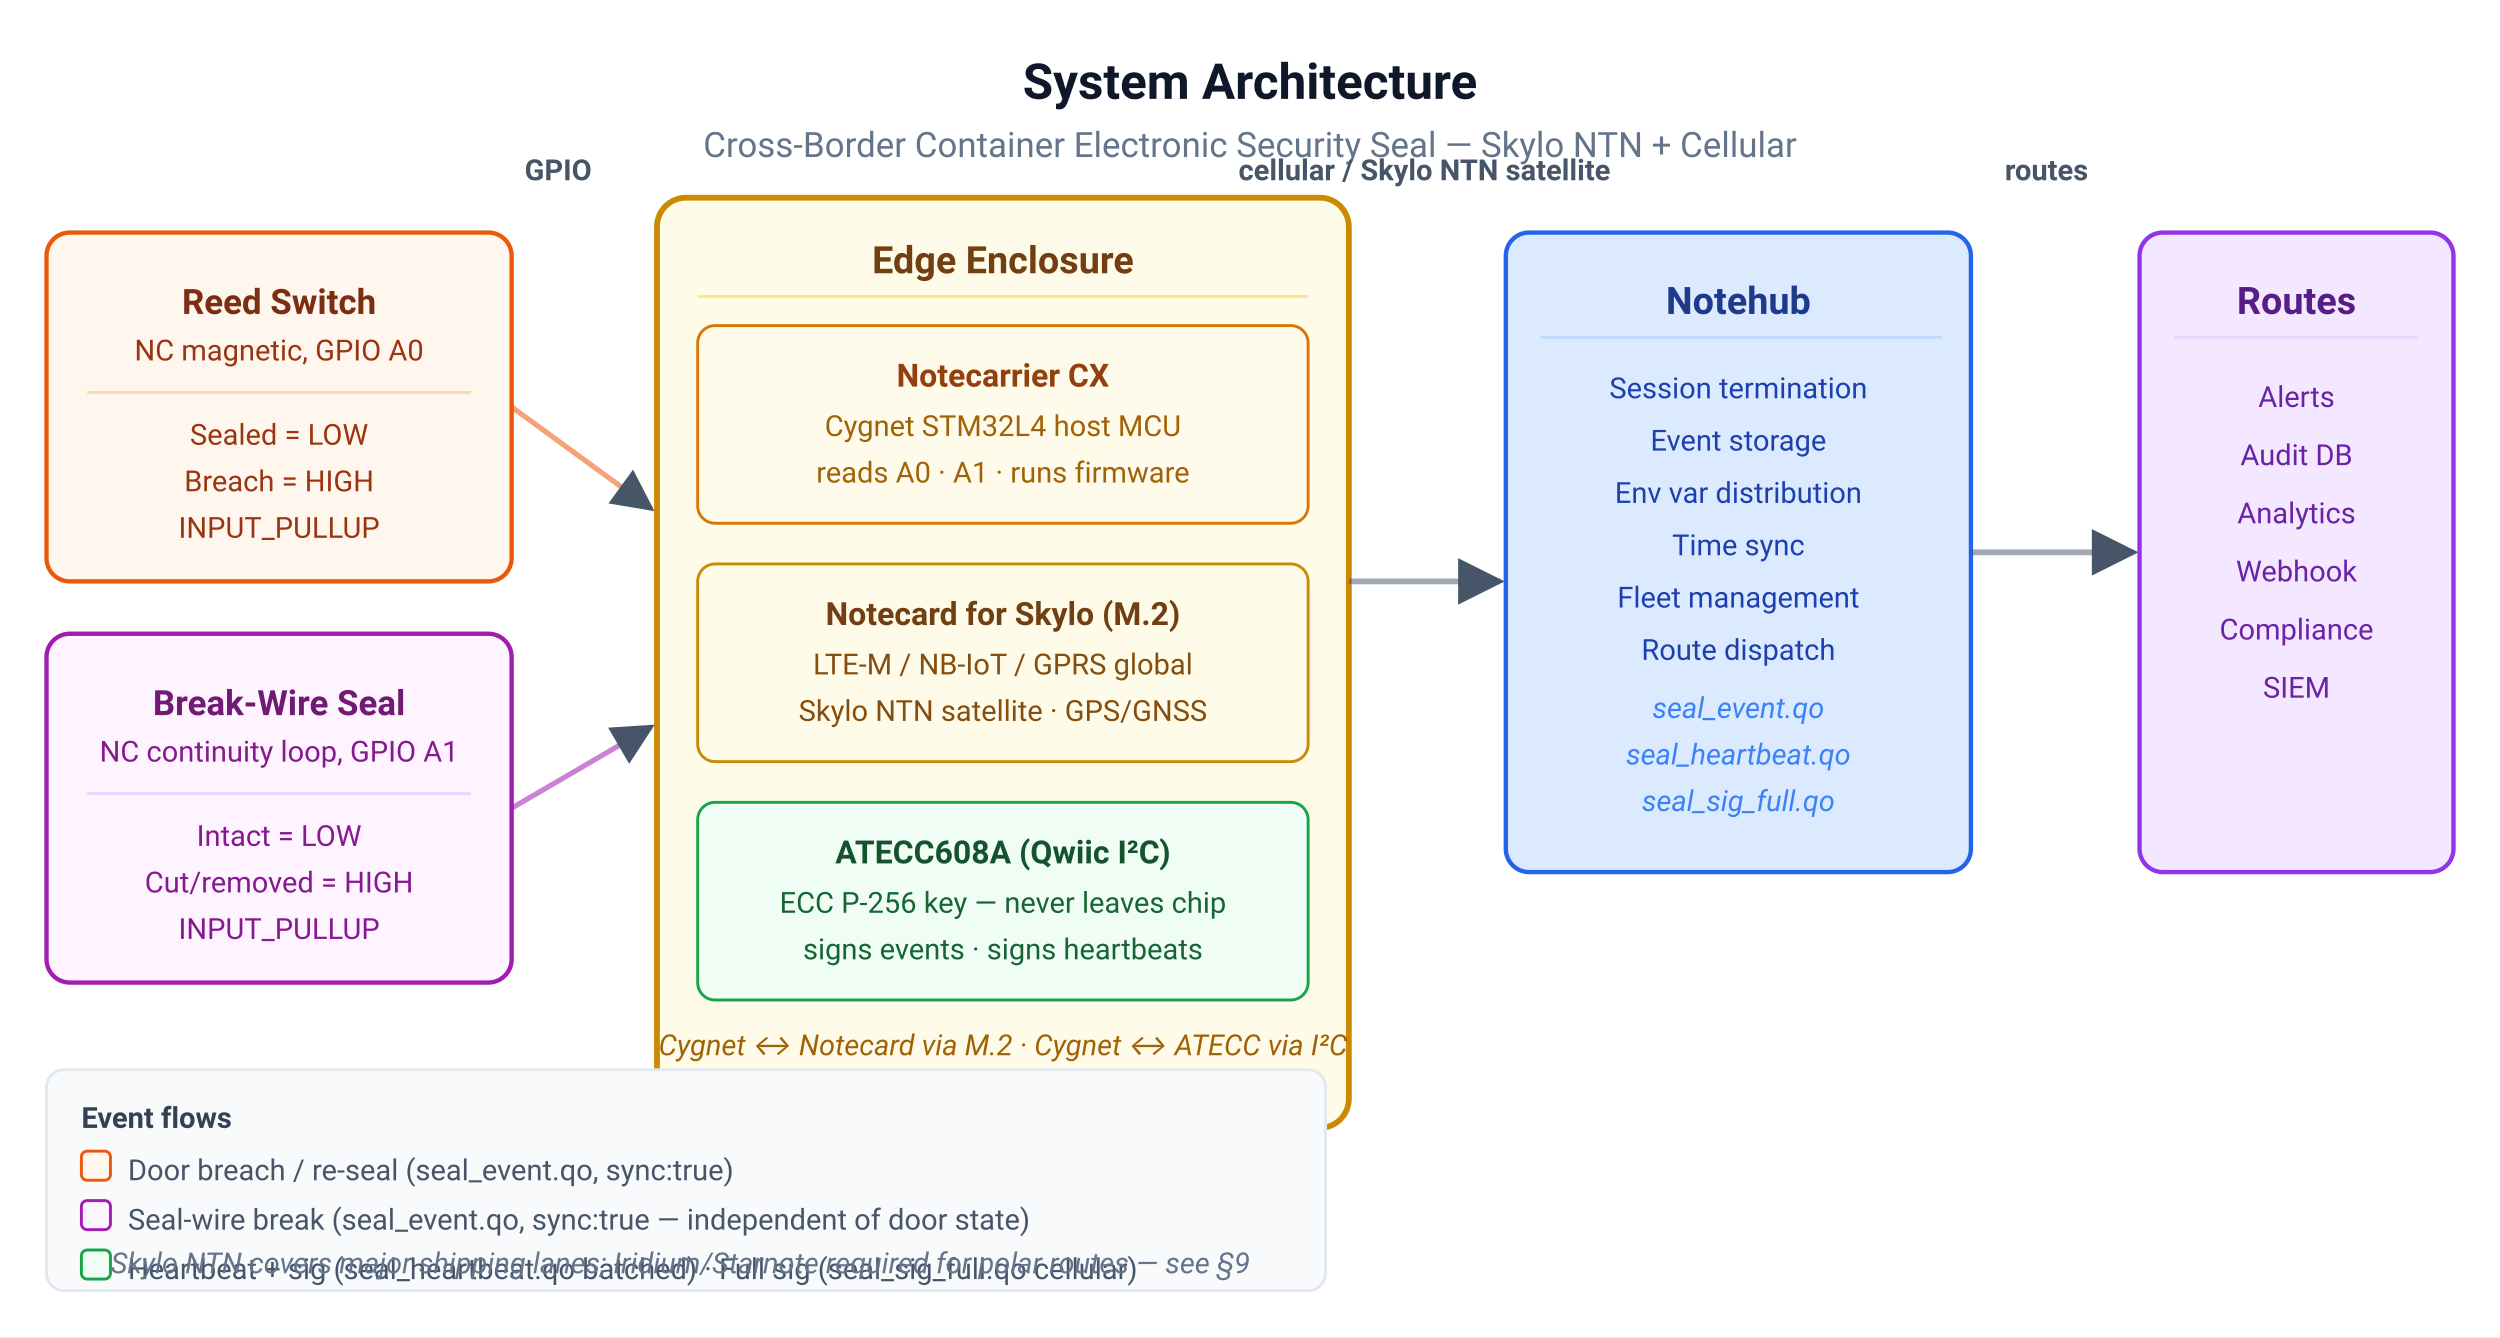
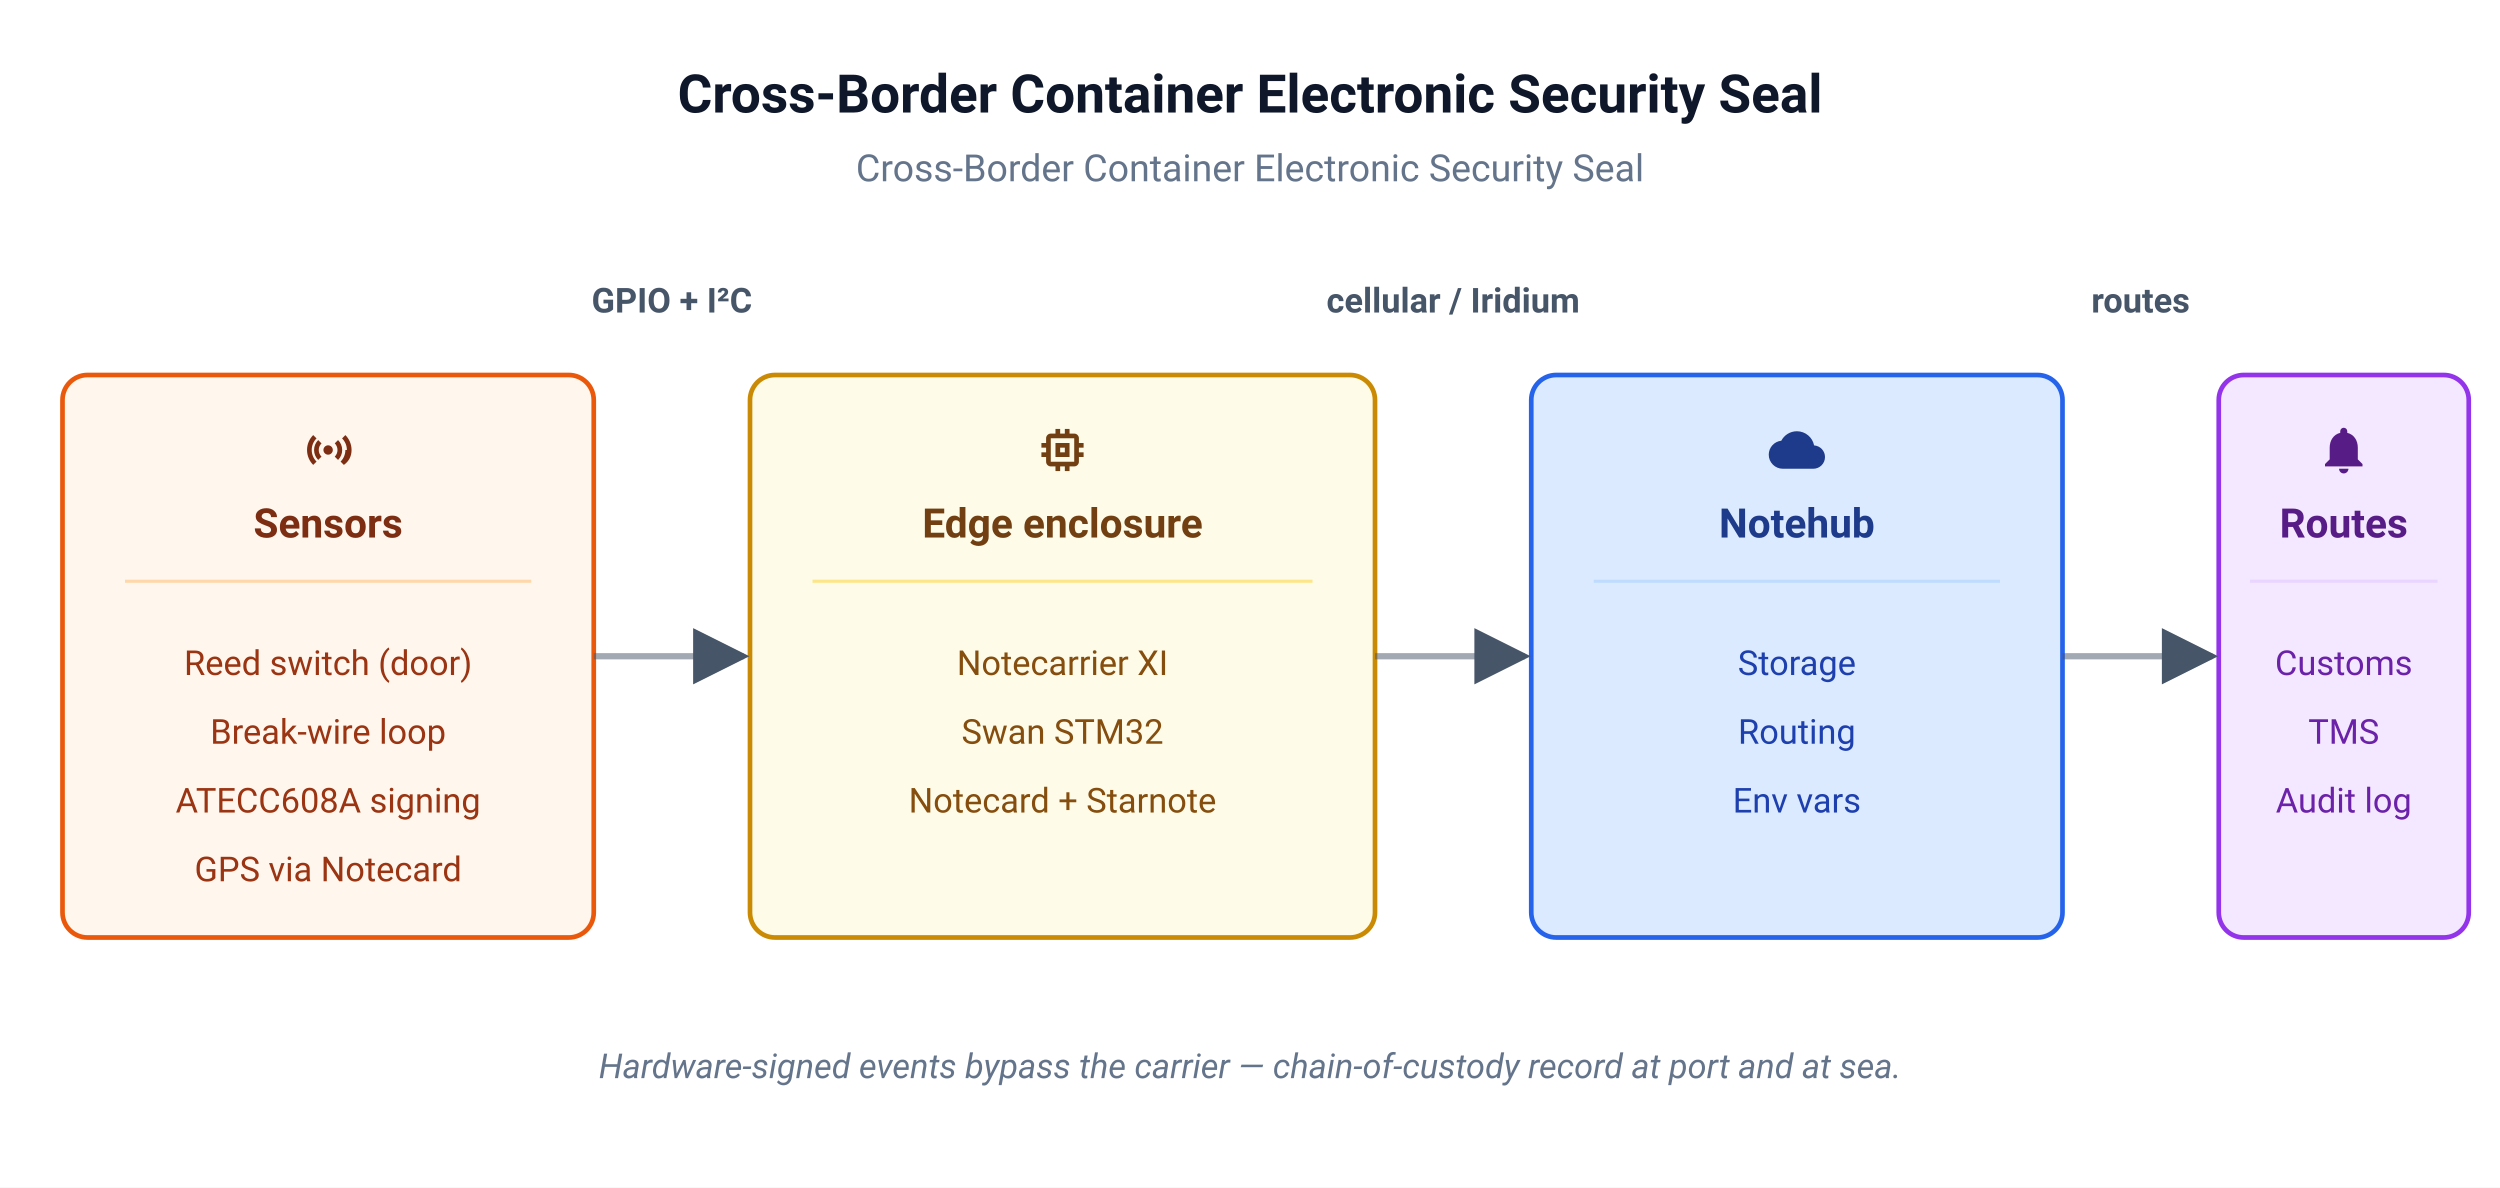
- <svg xmlns="http://www.w3.org/2000/svg" viewBox="0 0 860 460" width="860" font-family="-apple-system,BlinkMacSystemFont,'Segoe UI',Roboto,sans-serif">
+ <svg xmlns="http://www.w3.org/2000/svg" viewBox="0 0 800 380" width="800" font-family="-apple-system,BlinkMacSystemFont,'Segoe UI',Roboto,sans-serif">
  <defs>
-     <marker id="ar-gray" viewBox="0 0 10 10" refX="9" refY="5" markerWidth="8" markerHeight="8" orient="auto-start-reverse">
+     <marker id="ar-gray" viewBox="0 0 10 10" refX="9" refY="5" markerWidth="9" markerHeight="9" orient="auto-start-reverse">
      <path d="M0,0 L10,5 L0,10 z" fill="#475569" />
    </marker>
-     <marker id="ar-slate" viewBox="0 0 10 10" refX="9" refY="5" markerWidth="8" markerHeight="8" orient="auto-start-reverse">
-       <path d="M0,0 L10,5 L0,10 z" fill="#64748b" />
-     </marker>
  </defs>
-   <rect width="860" height="460" fill="#ffffff" />
-   <text x="430" y="34" text-anchor="middle" font-size="17" font-weight="700" fill="#0f172a">System Architecture</text>
-   <text x="430" y="54" text-anchor="middle" font-size="12" fill="#64748b">Cross-Border Container Electronic Security Seal — Skylo NTN + Cellular</text>
-   <rect x="16" y="80" width="160" height="120" rx="8" fill="#fff7ed" stroke="#ea580c" stroke-width="1.5" />
-   <text x="96" y="108" text-anchor="middle" font-size="12" font-weight="700" fill="#7c2d12">Reed Switch</text>
-   <text x="96" y="124" text-anchor="middle" font-size="10" fill="#9a3412">NC magnetic, GPIO A0</text>
-   <line x1="30" y1="135" x2="162" y2="135" stroke="#fed7aa" stroke-width="1" />
-   <text x="96" y="153" text-anchor="middle" font-size="10" fill="#9a3412">Sealed = LOW</text>
-   <text x="96" y="169" text-anchor="middle" font-size="10" fill="#9a3412">Breach = HIGH</text>
-   <text x="96" y="185" text-anchor="middle" font-size="10" fill="#9a3412">INPUT_PULLUP</text>
-   <rect x="16" y="218" width="160" height="120" rx="8" fill="#fdf4ff" stroke="#a21caf" stroke-width="1.5" />
-   <text x="96" y="246" text-anchor="middle" font-size="12" font-weight="700" fill="#701a75">Break-Wire Seal</text>
-   <text x="96" y="262" text-anchor="middle" font-size="10" fill="#86198f">NC continuity loop, GPIO A1</text>
-   <line x1="30" y1="273" x2="162" y2="273" stroke="#e9d5ff" stroke-width="1" />
-   <text x="96" y="291" text-anchor="middle" font-size="10" fill="#86198f">Intact = LOW</text>
-   <text x="96" y="307" text-anchor="middle" font-size="10" fill="#86198f">Cut/removed = HIGH</text>
-   <text x="96" y="323" text-anchor="middle" font-size="10" fill="#86198f">INPUT_PULLUP</text>
-   <rect x="226" y="68" width="238" height="320" rx="10" fill="#fefce8" stroke="#ca8a04" stroke-width="2" />
-   <text x="345" y="94" text-anchor="middle" font-size="13" font-weight="700" fill="#713f12">Edge Enclosure</text>
-   <line x1="240" y1="102" x2="450" y2="102" stroke="#fde68a" stroke-width="1" />
-   <rect x="240" y="112" width="210" height="68" rx="6" fill="#fffbeb" stroke="#d97706" stroke-width="1" />
-   <text x="345" y="133" text-anchor="middle" font-size="11" font-weight="700" fill="#92400e">Notecarrier CX</text>
-   <text x="345" y="150" text-anchor="middle" font-size="10" fill="#a16207">Cygnet STM32L4 host MCU</text>
-   <text x="345" y="166" text-anchor="middle" font-size="10" fill="#a16207">reads A0 · A1 · runs firmware</text>
-   <rect x="240" y="194" width="210" height="68" rx="6" fill="#fefce8" stroke="#ca8a04" stroke-width="1" />
-   <text x="345" y="215" text-anchor="middle" font-size="11" font-weight="700" fill="#713f12">Notecard for Skylo (M.2)</text>
-   <text x="345" y="232" text-anchor="middle" font-size="10" fill="#854d0e">LTE-M / NB-IoT / GPRS global</text>
-   <text x="345" y="248" text-anchor="middle" font-size="10" fill="#854d0e">Skylo NTN satellite · GPS/GNSS</text>
-   <rect x="240" y="276" width="210" height="68" rx="6" fill="#f0fdf4" stroke="#16a34a" stroke-width="1" />
-   <text x="345" y="297" text-anchor="middle" font-size="11" font-weight="700" fill="#14532d">ATECC608A (Qwiic I²C)</text>
-   <text x="345" y="314" text-anchor="middle" font-size="10" fill="#166534">ECC P-256 key — never leaves chip</text>
-   <text x="345" y="330" text-anchor="middle" font-size="10" fill="#166534">signs events · signs heartbeats</text>
-   <text x="345" y="363" text-anchor="middle" font-size="10" fill="#a16207" font-style="italic">Cygnet ↔ Notecard via M.2 · Cygnet ↔ ATECC via I²C</text>
-   <text x="345" y="378" text-anchor="middle" font-size="10" fill="#a16207" font-style="italic">state · compact notes · sleep/wake · queue</text>
-   <rect x="518" y="80" width="160" height="220" rx="8" fill="#dbeafe" stroke="#2563eb" stroke-width="1.5" />
-   <text x="598" y="108" text-anchor="middle" font-size="13" font-weight="700" fill="#1e3a8a">Notehub</text>
-   <line x1="530" y1="116" x2="668" y2="116" stroke="#bfdbfe" stroke-width="1" />
-   <g font-size="10" fill="#1e40af">
-     <text x="598" y="137" text-anchor="middle">Session termination</text>
-     <text x="598" y="155" text-anchor="middle">Event storage</text>
-     <text x="598" y="173" text-anchor="middle">Env var distribution</text>
-     <text x="598" y="191" text-anchor="middle">Time sync</text>
-     <text x="598" y="209" text-anchor="middle">Fleet management</text>
-     <text x="598" y="227" text-anchor="middle">Route dispatch</text>
-     <text x="598" y="247" text-anchor="middle" font-style="italic" fill="#3b82f6">seal_event.qo</text>
-     <text x="598" y="263" text-anchor="middle" font-style="italic" fill="#3b82f6">seal_heartbeat.qo</text>
-     <text x="598" y="279" text-anchor="middle" font-style="italic" fill="#3b82f6">seal_sig_full.qo</text>
+   <rect width="800" height="380" fill="#ffffff" />
+   <text x="400" y="36" text-anchor="middle" font-size="17" font-weight="700" fill="#0f172a">Cross-Border Container Electronic Security Seal</text>
+   <text x="400" y="58" text-anchor="middle" font-size="12" fill="#64748b">Cross-Border Container Electronic Security Seal</text>
+   <rect x="20" y="120" width="170" height="180" rx="8" fill="#fff7ed" stroke="#ea580c" stroke-width="1.5" />
+   <g transform="translate(96,135) scale(0.75)" fill="#7c2d12">
+     <path d="M7.76 16.24C6.67 15.16 6 13.66 6 12s.67-3.16 1.76-4.24l1.42 1.42C8.45 9.9 8 10.9 8 12c0 1.1.45 2.1 1.17 2.83l-1.41 1.41zm8.48 0l-1.41-1.41C15.55 14.1 16 13.1 16 12c0-1.1-.45-2.1-1.17-2.83l1.41-1.41C17.33 8.84 18 10.34 18 12s-.67 3.16-1.76 4.24zM12 10c-1.1 0-2 .9-2 2s.9 2 2 2 2-.9 2-2-.9-2-2-2zm-7 2c0-1.93.78-3.68 2.05-4.95l-1.42-1.42C4.01 7.26 3 9.51 3 12s1.01 4.74 2.64 6.36l1.42-1.42C5.78 15.68 5 13.93 5 12zm14.36 0c0 1.93-.78 3.68-2.05 4.95l1.41 1.41C21 16.74 22 14.49 22 12s-1.01-4.74-2.64-6.36l-1.41 1.41C19.22 8.32 20 10.07 20 12z" />
  </g>
-   <rect x="736" y="80" width="108" height="220" rx="8" fill="#f3e8ff" stroke="#9333ea" stroke-width="1.5" />
-   <text x="790" y="108" text-anchor="middle" font-size="13" font-weight="700" fill="#581c87">Routes</text>
-   <line x1="748" y1="116" x2="832" y2="116" stroke="#e9d5ff" stroke-width="1" />
-   <g font-size="10" fill="#6b21a8">
-     <text x="790" y="140" text-anchor="middle">Alerts</text>
-     <text x="790" y="160" text-anchor="middle">Audit DB</text>
-     <text x="790" y="180" text-anchor="middle">Analytics</text>
-     <text x="790" y="200" text-anchor="middle">Webhook</text>
-     <text x="790" y="220" text-anchor="middle">Compliance</text>
-     <text x="790" y="240" text-anchor="middle">SIEM</text>
+   <text x="105" y="172" text-anchor="middle" font-size="13" font-weight="700" fill="#7c2d12">Sensors</text>
+   <line x1="40" y1="186" x2="170" y2="186" stroke="#fed7aa" />
+   <g font-size="11" fill="#9a3412">
+     <text x="105" y="216" text-anchor="middle">Reed switch (door)</text>
+     <text x="105" y="238" text-anchor="middle">Break-wire loop</text>
+     <text x="105" y="260" text-anchor="middle">ATECC608A signing</text>
+     <text x="105" y="282" text-anchor="middle">GPS via Notecard</text>
  </g>
-   <text x="192" y="62" text-anchor="middle" font-size="10" font-weight="600" fill="#475569">GPIO</text>
-   <text x="490" y="62" text-anchor="middle" font-size="10" font-weight="600" fill="#475569">cellular / Skylo NTN satellite</text>
-   <text x="704" y="62" text-anchor="middle" font-size="10" font-weight="600" fill="#475569">routes</text>
-   <line x1="176" y1="140" x2="224" y2="175" stroke="#ea580c" stroke-opacity="0.55" stroke-width="1.8" marker-end="url(#ar-gray)" />
-   <line x1="176" y1="278" x2="224" y2="250" stroke="#a21caf" stroke-opacity="0.55" stroke-width="1.8" marker-end="url(#ar-gray)" />
-   <line x1="464" y1="200" x2="516" y2="200" stroke="#475569" stroke-opacity="0.5" stroke-width="2" marker-end="url(#ar-gray)" />
-   <line x1="678" y1="190" x2="734" y2="190" stroke="#475569" stroke-opacity="0.5" stroke-width="2" marker-end="url(#ar-gray)" />
-   <rect x="16" y="368" width="440" height="76" rx="6" fill="#f8fafc" stroke="#e2e8f0" stroke-width="1" />
-   <text x="28" y="388" font-size="10" font-weight="700" fill="#334155">Event flows</text>
-   <rect x="28" y="396" width="10" height="10" rx="2" fill="#fff7ed" stroke="#ea580c" stroke-width="1" />
-   <text x="44" y="406" font-size="10" fill="#475569">Door breach / re-seal (seal_event.qo, sync:true)</text>
-   <rect x="28" y="413" width="10" height="10" rx="2" fill="#fdf4ff" stroke="#a21caf" stroke-width="1" />
-   <text x="44" y="423" font-size="10" fill="#475569">Seal-wire break (seal_event.qo, sync:true — independent of door state)</text>
-   <rect x="28" y="430" width="10" height="10" rx="2" fill="#f0fdf4" stroke="#16a34a" stroke-width="1" />
-   <text x="44" y="440" font-size="10" fill="#475569">Heartbeat + sig (seal_heartbeat.qo batched) · Full sig (seal_sig_full.qo cellular)</text>
-   <text x="430" y="438" text-anchor="end" font-size="10" fill="#64748b" font-style="italic">Skylo NTN covers major shipping lanes; Iridium/Starnote required for polar routes — see §9</text>
+   <rect x="240" y="120" width="200" height="180" rx="8" fill="#fefce8" stroke="#ca8a04" stroke-width="1.5" />
+   <g transform="translate(331,135) scale(0.75)" fill="#713f12">
+     <path d="M15 9H9v6h6V9zm-2 4h-2v-2h2v2zm8-2V9h-2V7c0-1.1-.9-2-2-2h-2V3h-2v2h-2V3H9v2H7c-1.1 0-2 .9-2 2v2H3v2h2v2H3v2h2v2c0 1.1.9 2 2 2h2v2h2v-2h2v2h2v-2h2c1.1 0 2-.9 2-2v-2h2v-2h-2v-2h2zm-4 6H7V7h10v10z" />
+   </g>
+   <text x="340" y="172" text-anchor="middle" font-size="13" font-weight="700" fill="#713f12">Edge enclosure</text>
+   <line x1="260" y1="186" x2="420" y2="186" stroke="#fde68a" />
+   <g font-size="11" fill="#854d0e">
+     <text x="340" y="216" text-anchor="middle">Notecarrier XI</text>
+     <text x="340" y="238" text-anchor="middle">Swan STM32</text>
+     <text x="340" y="260" text-anchor="middle">Notecard + Starnote</text>
+   </g>
+   <rect x="490" y="120" width="170" height="180" rx="8" fill="#dbeafe" stroke="#2563eb" stroke-width="1.5" />
+   <g transform="translate(566,135) scale(0.75)" fill="#1e3a8a">
+     <path d="M19.35 10.04C18.67 6.59 15.64 4 12 4 9.11 4 6.6 5.64 5.35 8.04 2.34 8.36 0 10.91 0 14c0 3.31 2.69 6 6 6h13c2.76 0 5-2.24 5-5 0-2.64-2.05-4.78-4.65-4.96z" />
+   </g>
+   <text x="575" y="172" text-anchor="middle" font-size="13" font-weight="700" fill="#1e3a8a">Notehub</text>
+   <line x1="510" y1="186" x2="640" y2="186" stroke="#bfdbfe" />
+   <g font-size="11" fill="#1e40af">
+     <text x="575" y="216" text-anchor="middle">Storage</text>
+     <text x="575" y="238" text-anchor="middle">Routing</text>
+     <text x="575" y="260" text-anchor="middle">Env vars</text>
+   </g>
+   <rect x="710" y="120" width="80" height="180" rx="8" fill="#f3e8ff" stroke="#9333ea" stroke-width="1.5" />
+   <g transform="translate(741,135) scale(0.75)" fill="#581c87">
+     <path d="M12 22c1.1 0 2-.9 2-2h-4c0 1.1.89 2 2 2zm6-6v-5c0-3.07-1.63-5.64-4.5-6.32V4c0-.83-.67-1.5-1.5-1.5s-1.5.67-1.5 1.5v.68C7.64 5.36 6 7.92 6 11v5l-2 2v1h16v-1l-2-2z" />
+   </g>
+   <text x="750" y="172" text-anchor="middle" font-size="13" font-weight="700" fill="#581c87">Routes</text>
+   <line x1="720" y1="186" x2="780" y2="186" stroke="#e9d5ff" />
+   <g font-size="11" fill="#6b21a8">
+     <text x="750" y="216" text-anchor="middle">Customs</text>
+     <text x="750" y="238" text-anchor="middle">TMS</text>
+     <text x="750" y="260" text-anchor="middle">Audit log</text>
+   </g>
+   <text x="215" y="100" text-anchor="middle" font-size="11" font-weight="600" fill="#475569">GPIO + I²C</text>
+   <text x="465" y="100" text-anchor="middle" font-size="11" font-weight="600" fill="#475569">cellular / Iridium</text>
+   <text x="685" y="100" text-anchor="middle" font-size="11" font-weight="600" fill="#475569">routes</text>
+   <line x1="190" y1="210" x2="238" y2="210" stroke="#475569" stroke-opacity="0.5" stroke-width="2" marker-end="url(#ar-gray)" />
+   <line x1="440" y1="210" x2="488" y2="210" stroke="#475569" stroke-opacity="0.5" stroke-width="2" marker-end="url(#ar-gray)" />
+   <line x1="660" y1="210" x2="708" y2="210" stroke="#475569" stroke-opacity="0.5" stroke-width="2" marker-end="url(#ar-gray)" />
+   <text x="400" y="345" text-anchor="middle" font-size="11" fill="#64748b" font-style="italic">Hardware-signed events bypass the carrier — chain-of-custody record at port and at sea.</text>
</svg>
